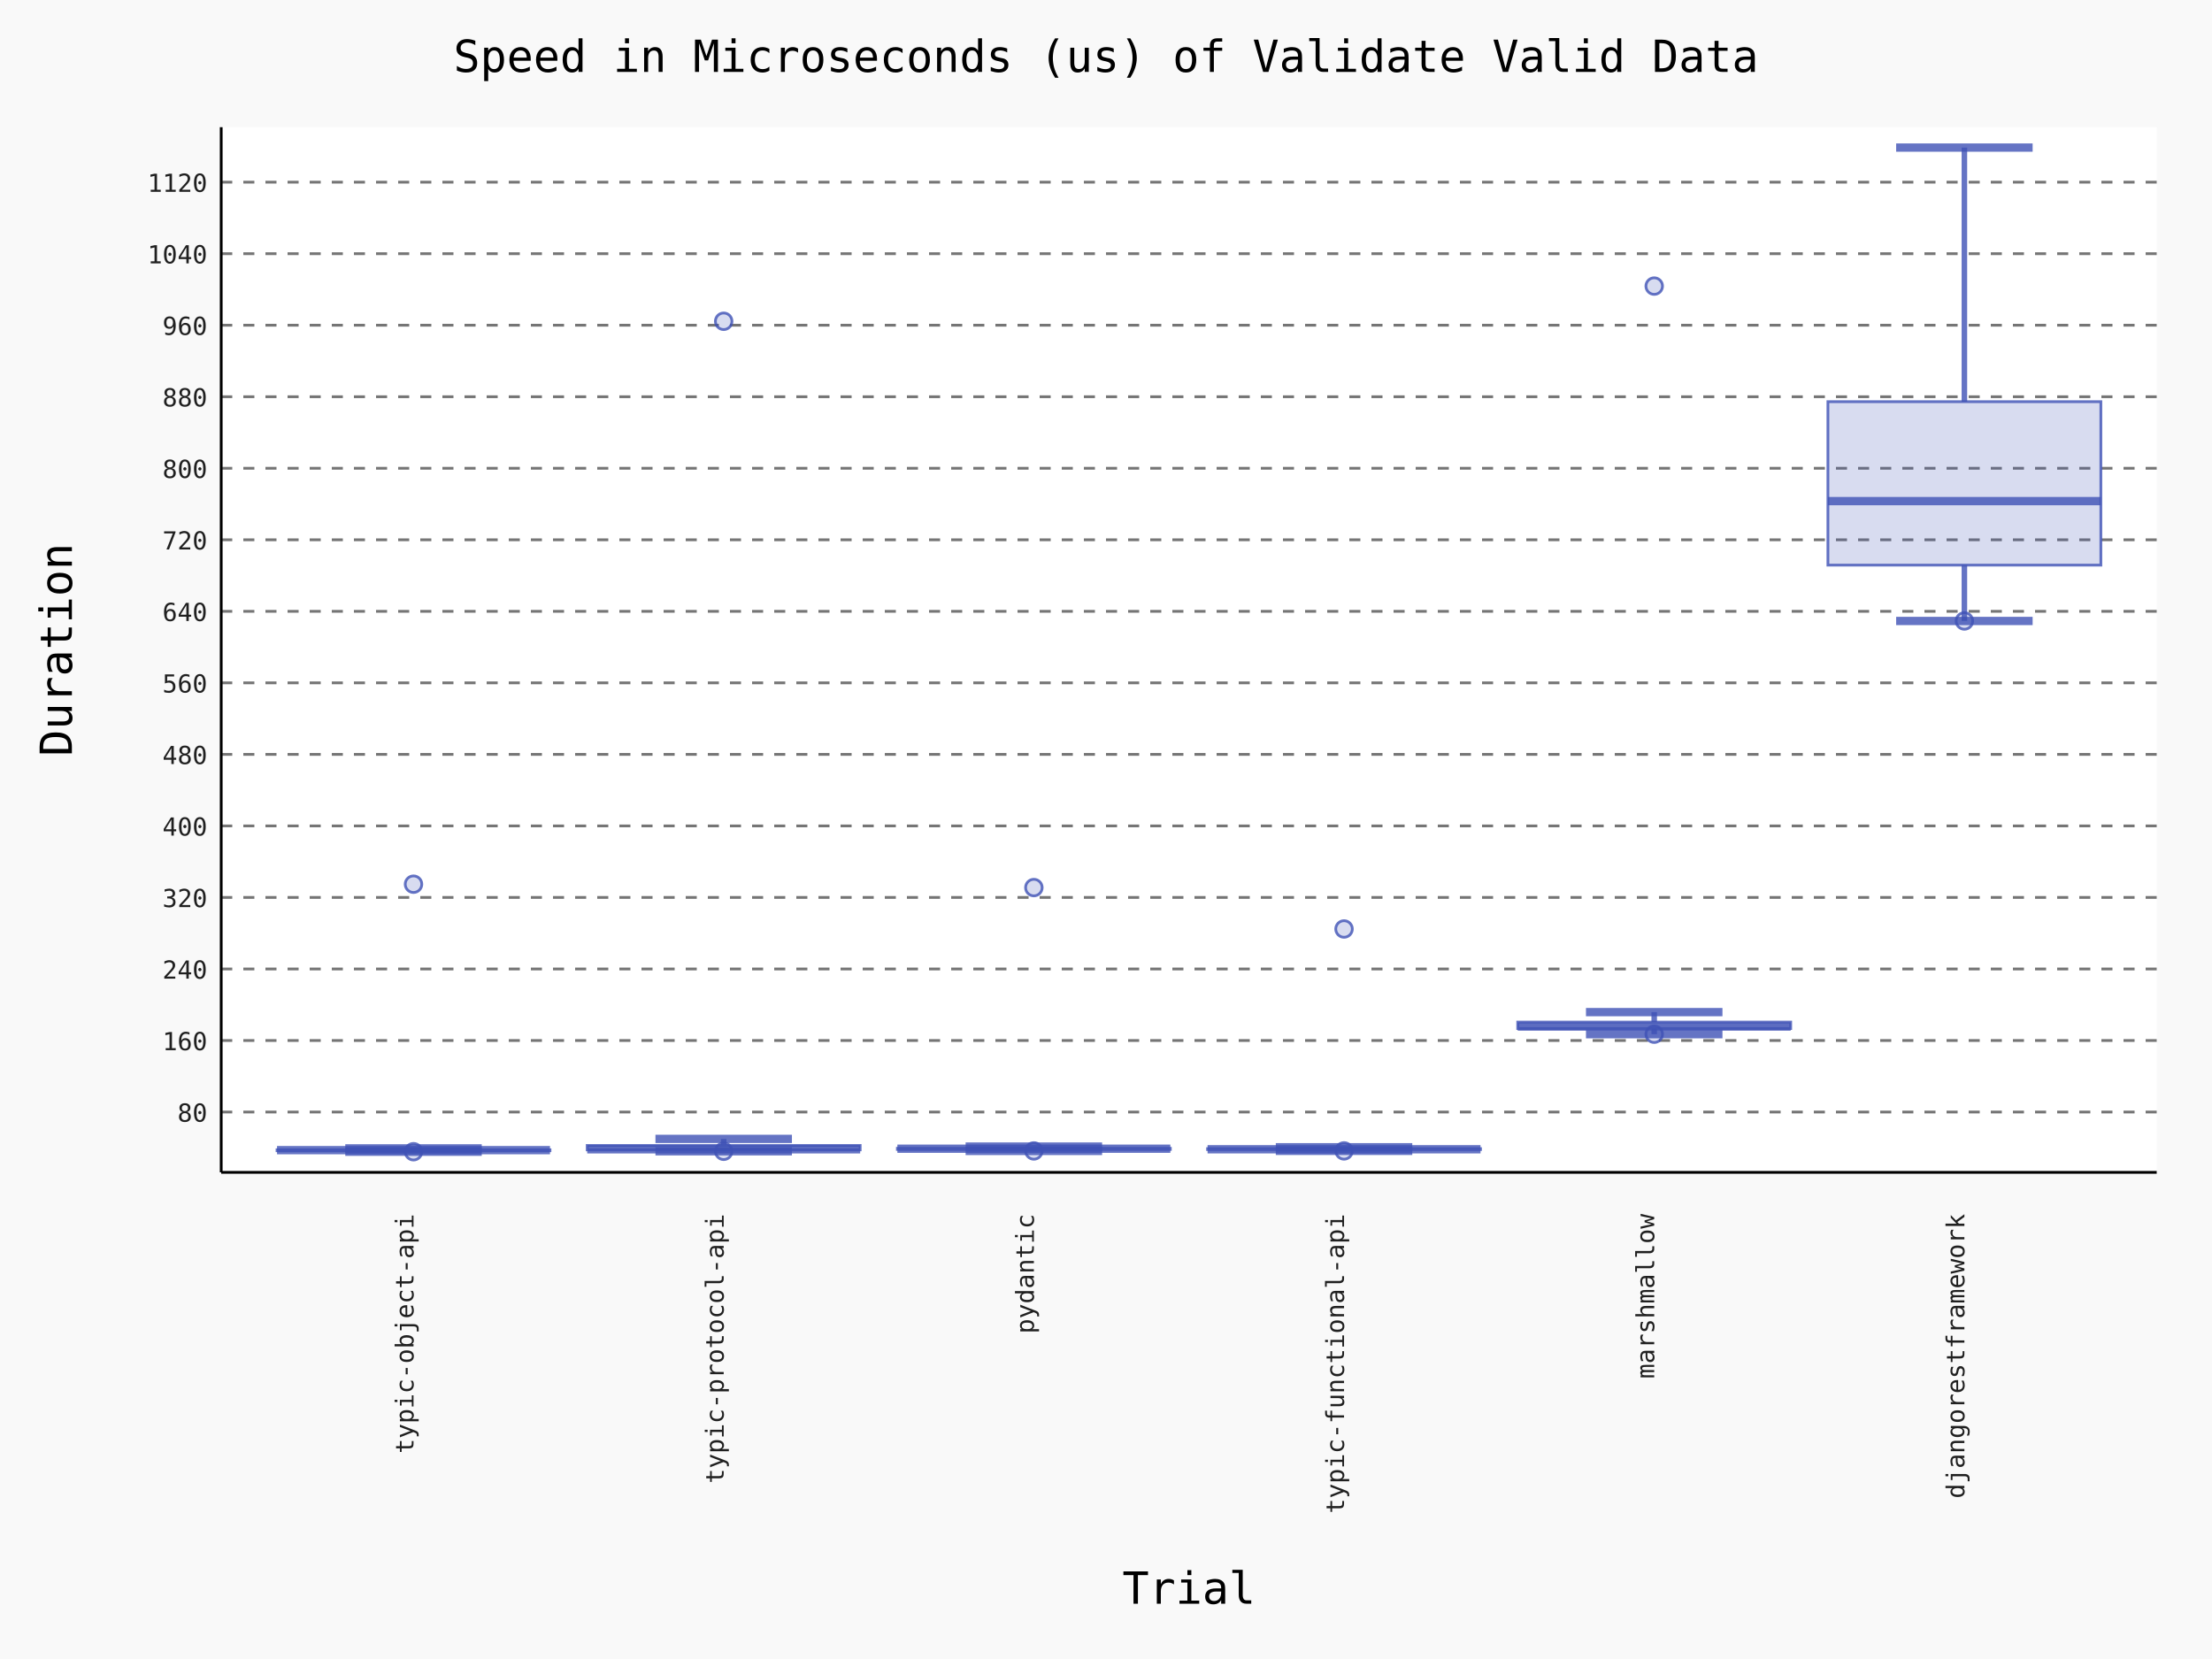
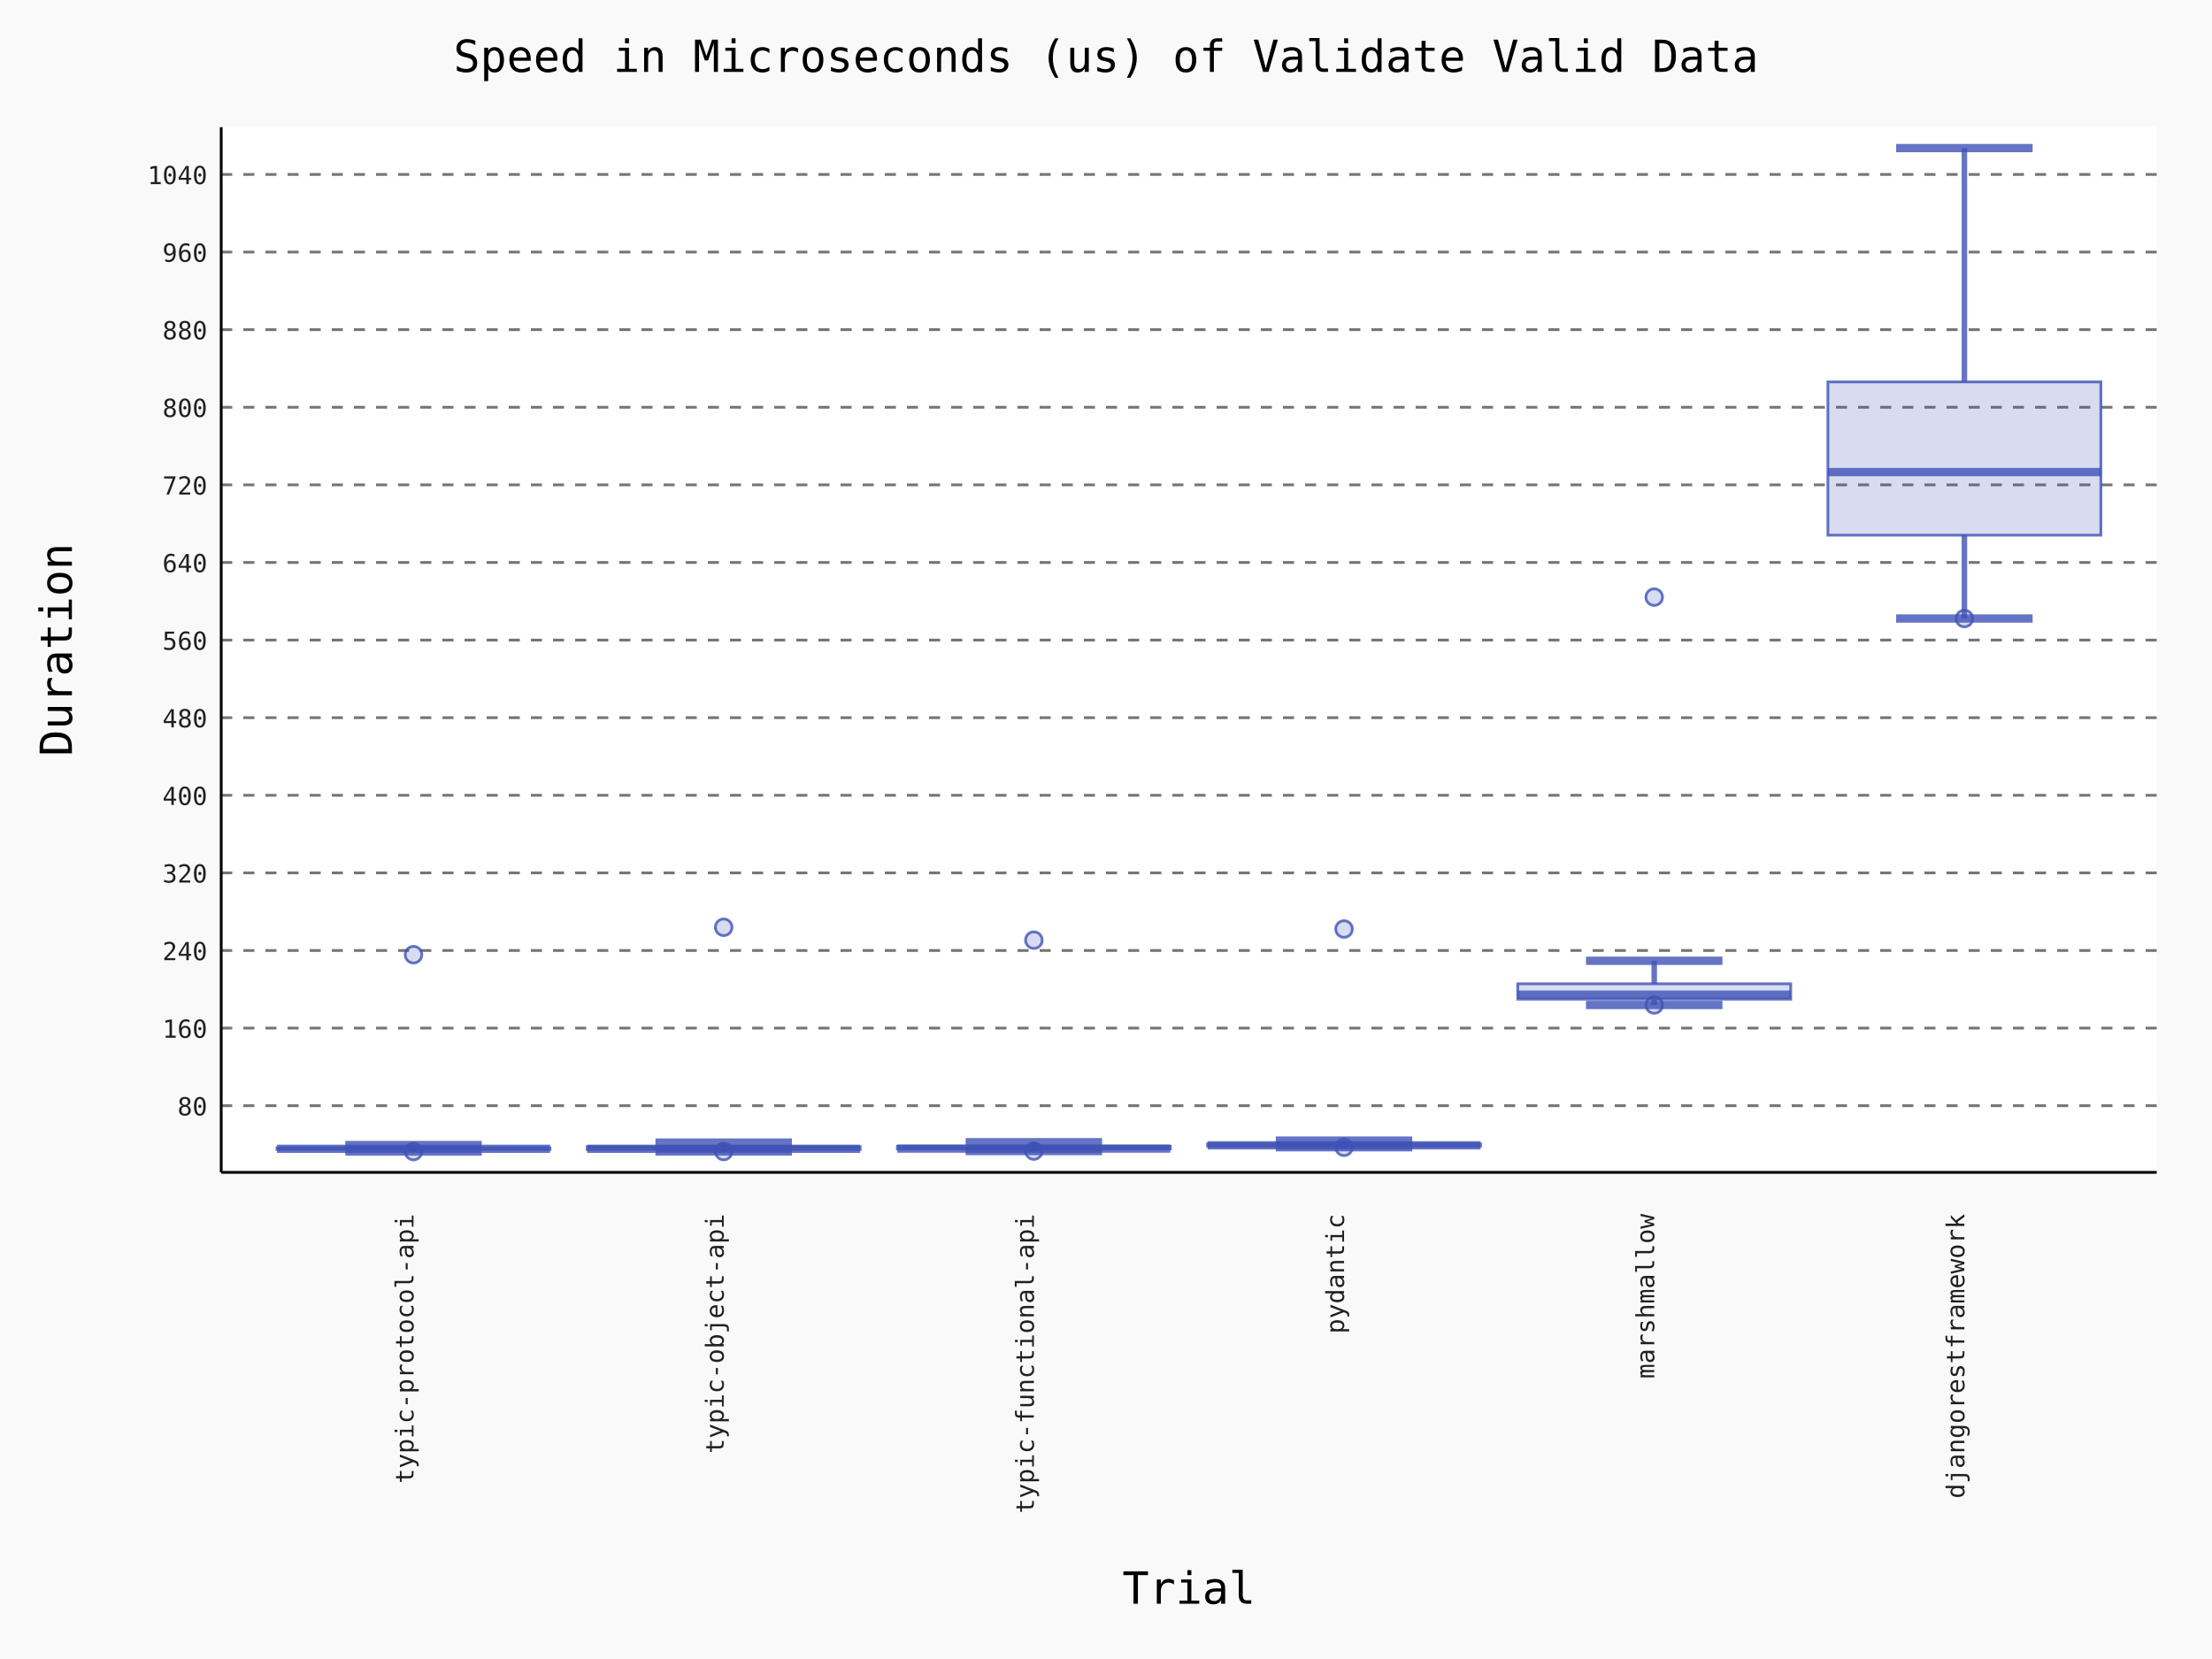
- <svg xmlns="http://www.w3.org/2000/svg" class="pygal-chart" id="chart-32c0491e-1697-4610-967c-33a0b91e937e" viewBox="0 0 800 600">
+ <svg xmlns="http://www.w3.org/2000/svg" id="chart-75d82ee1-298e-461a-801c-58c17f6f53a7" class="pygal-chart" viewBox="0 0 800 600">
  <defs>
-     <style type="text/css">#chart-32c0491e-1697-4610-967c-33a0b91e937e{-webkit-user-select:none;-webkit-font-smoothing:antialiased;font-family:Consolas,"Deja Vu Sans Mono","Bitstream Vera Sans Mono","Courier New",monospace}#chart-32c0491e-1697-4610-967c-33a0b91e937e .title{font-family:Consolas,"Deja Vu Sans Mono","Bitstream Vera Sans Mono","Courier New",monospace;font-size:16px}#chart-32c0491e-1697-4610-967c-33a0b91e937e .legends .legend text{font-family:Consolas,"Deja Vu Sans Mono","Bitstream Vera Sans Mono","Courier New",monospace;font-size:14px}#chart-32c0491e-1697-4610-967c-33a0b91e937e .axis text{font-family:Consolas,"Deja Vu Sans Mono","Bitstream Vera Sans Mono","Courier New",monospace;font-size:10px}#chart-32c0491e-1697-4610-967c-33a0b91e937e .axis text.major{font-family:Consolas,"Deja Vu Sans Mono","Bitstream Vera Sans Mono","Courier New",monospace;font-size:10px}#chart-32c0491e-1697-4610-967c-33a0b91e937e .text-overlay text.value{font-family:Consolas,"Deja Vu Sans Mono","Bitstream Vera Sans Mono","Courier New",monospace;font-size:16px}#chart-32c0491e-1697-4610-967c-33a0b91e937e .text-overlay text.label{font-family:Consolas,"Deja Vu Sans Mono","Bitstream Vera Sans Mono","Courier New",monospace;font-size:10px}#chart-32c0491e-1697-4610-967c-33a0b91e937e .tooltip{font-family:Consolas,"Deja Vu Sans Mono","Bitstream Vera Sans Mono","Courier New",monospace;font-size:14px}#chart-32c0491e-1697-4610-967c-33a0b91e937e text.no_data{font-family:Consolas,"Deja Vu Sans Mono","Bitstream Vera Sans Mono","Courier New",monospace;font-size:64px}
- #chart-32c0491e-1697-4610-967c-33a0b91e937e{background-color:rgba(249,249,249,1)}#chart-32c0491e-1697-4610-967c-33a0b91e937e path,#chart-32c0491e-1697-4610-967c-33a0b91e937e line,#chart-32c0491e-1697-4610-967c-33a0b91e937e rect,#chart-32c0491e-1697-4610-967c-33a0b91e937e circle{-webkit-transition:150ms;-moz-transition:150ms;transition:150ms}#chart-32c0491e-1697-4610-967c-33a0b91e937e .graph &gt; .background{fill:rgba(249,249,249,1)}#chart-32c0491e-1697-4610-967c-33a0b91e937e .plot &gt; .background{fill:rgba(255,255,255,1)}#chart-32c0491e-1697-4610-967c-33a0b91e937e .graph{fill:rgba(0,0,0,.87)}#chart-32c0491e-1697-4610-967c-33a0b91e937e text.no_data{fill:rgba(0,0,0,1)}#chart-32c0491e-1697-4610-967c-33a0b91e937e .title{fill:rgba(0,0,0,1)}#chart-32c0491e-1697-4610-967c-33a0b91e937e .legends .legend text{fill:rgba(0,0,0,.87)}#chart-32c0491e-1697-4610-967c-33a0b91e937e .legends .legend:hover text{fill:rgba(0,0,0,1)}#chart-32c0491e-1697-4610-967c-33a0b91e937e .axis .line{stroke:rgba(0,0,0,1)}#chart-32c0491e-1697-4610-967c-33a0b91e937e .axis .guide.line{stroke:rgba(0,0,0,.54)}#chart-32c0491e-1697-4610-967c-33a0b91e937e .axis .major.line{stroke:rgba(0,0,0,.87)}#chart-32c0491e-1697-4610-967c-33a0b91e937e .axis text.major{fill:rgba(0,0,0,1)}#chart-32c0491e-1697-4610-967c-33a0b91e937e .axis.y .guides:hover .guide.line,#chart-32c0491e-1697-4610-967c-33a0b91e937e .line-graph .axis.x .guides:hover .guide.line,#chart-32c0491e-1697-4610-967c-33a0b91e937e .stackedline-graph .axis.x .guides:hover .guide.line,#chart-32c0491e-1697-4610-967c-33a0b91e937e .xy-graph .axis.x .guides:hover .guide.line{stroke:rgba(0,0,0,1)}#chart-32c0491e-1697-4610-967c-33a0b91e937e .axis .guides:hover text{fill:rgba(0,0,0,1)}#chart-32c0491e-1697-4610-967c-33a0b91e937e .reactive{fill-opacity:.7;stroke-opacity:.8}#chart-32c0491e-1697-4610-967c-33a0b91e937e .ci{stroke:rgba(0,0,0,.87)}#chart-32c0491e-1697-4610-967c-33a0b91e937e .reactive.active,#chart-32c0491e-1697-4610-967c-33a0b91e937e .active .reactive{fill-opacity:.8;stroke-opacity:.9;stroke-width:4}#chart-32c0491e-1697-4610-967c-33a0b91e937e .ci .reactive.active{stroke-width:1.5}#chart-32c0491e-1697-4610-967c-33a0b91e937e .series text{fill:rgba(0,0,0,1)}#chart-32c0491e-1697-4610-967c-33a0b91e937e .tooltip rect{fill:rgba(255,255,255,1);stroke:rgba(0,0,0,1);-webkit-transition:opacity 150ms;-moz-transition:opacity 150ms;transition:opacity 150ms}#chart-32c0491e-1697-4610-967c-33a0b91e937e .tooltip .label{fill:rgba(0,0,0,.87)}#chart-32c0491e-1697-4610-967c-33a0b91e937e .tooltip .label{fill:rgba(0,0,0,.87)}#chart-32c0491e-1697-4610-967c-33a0b91e937e .tooltip .legend{font-size:.8em;fill:rgba(0,0,0,.54)}#chart-32c0491e-1697-4610-967c-33a0b91e937e .tooltip .x_label{font-size:.6em;fill:rgba(0,0,0,1)}#chart-32c0491e-1697-4610-967c-33a0b91e937e .tooltip .xlink{font-size:.5em;text-decoration:underline}#chart-32c0491e-1697-4610-967c-33a0b91e937e .tooltip .value{font-size:1.5em}#chart-32c0491e-1697-4610-967c-33a0b91e937e .bound{font-size:.5em}#chart-32c0491e-1697-4610-967c-33a0b91e937e .max-value{font-size:.75em;fill:rgba(0,0,0,.54)}#chart-32c0491e-1697-4610-967c-33a0b91e937e .map-element{fill:rgba(255,255,255,1);stroke:rgba(0,0,0,.54) !important}#chart-32c0491e-1697-4610-967c-33a0b91e937e .map-element .reactive{fill-opacity:inherit;stroke-opacity:inherit}#chart-32c0491e-1697-4610-967c-33a0b91e937e .color-0,#chart-32c0491e-1697-4610-967c-33a0b91e937e .color-0 a:visited{stroke:#3F51B5;fill:#3F51B5}#chart-32c0491e-1697-4610-967c-33a0b91e937e .color-1,#chart-32c0491e-1697-4610-967c-33a0b91e937e .color-1 a:visited{stroke:#3F51B5;fill:#3F51B5}#chart-32c0491e-1697-4610-967c-33a0b91e937e .color-2,#chart-32c0491e-1697-4610-967c-33a0b91e937e .color-2 a:visited{stroke:#3F51B5;fill:#3F51B5}#chart-32c0491e-1697-4610-967c-33a0b91e937e .color-3,#chart-32c0491e-1697-4610-967c-33a0b91e937e .color-3 a:visited{stroke:#3F51B5;fill:#3F51B5}#chart-32c0491e-1697-4610-967c-33a0b91e937e .color-4,#chart-32c0491e-1697-4610-967c-33a0b91e937e .color-4 a:visited{stroke:#3F51B5;fill:#3F51B5}#chart-32c0491e-1697-4610-967c-33a0b91e937e .color-5,#chart-32c0491e-1697-4610-967c-33a0b91e937e .color-5 a:visited{stroke:#3F51B5;fill:#3F51B5}#chart-32c0491e-1697-4610-967c-33a0b91e937e .text-overlay .color-0 text{fill:black}#chart-32c0491e-1697-4610-967c-33a0b91e937e .text-overlay .color-1 text{fill:black}#chart-32c0491e-1697-4610-967c-33a0b91e937e .text-overlay .color-2 text{fill:black}#chart-32c0491e-1697-4610-967c-33a0b91e937e .text-overlay .color-3 text{fill:black}#chart-32c0491e-1697-4610-967c-33a0b91e937e .text-overlay .color-4 text{fill:black}#chart-32c0491e-1697-4610-967c-33a0b91e937e .text-overlay .color-5 text{fill:black}
- #chart-32c0491e-1697-4610-967c-33a0b91e937e text.no_data{text-anchor:middle}#chart-32c0491e-1697-4610-967c-33a0b91e937e .guide.line{fill:none}#chart-32c0491e-1697-4610-967c-33a0b91e937e .centered{text-anchor:middle}#chart-32c0491e-1697-4610-967c-33a0b91e937e .title{text-anchor:middle}#chart-32c0491e-1697-4610-967c-33a0b91e937e .legends .legend text{fill-opacity:1}#chart-32c0491e-1697-4610-967c-33a0b91e937e .axis.x text{text-anchor:middle}#chart-32c0491e-1697-4610-967c-33a0b91e937e .axis.x:not(.web) text[transform]{text-anchor:start}#chart-32c0491e-1697-4610-967c-33a0b91e937e .axis.x:not(.web) text[transform].backwards{text-anchor:end}#chart-32c0491e-1697-4610-967c-33a0b91e937e .axis.y text{text-anchor:end}#chart-32c0491e-1697-4610-967c-33a0b91e937e .axis.y text[transform].backwards{text-anchor:start}#chart-32c0491e-1697-4610-967c-33a0b91e937e .axis.y2 text{text-anchor:start}#chart-32c0491e-1697-4610-967c-33a0b91e937e .axis.y2 text[transform].backwards{text-anchor:end}#chart-32c0491e-1697-4610-967c-33a0b91e937e .axis .guide.line{stroke-dasharray:4,4}#chart-32c0491e-1697-4610-967c-33a0b91e937e .axis .major.guide.line{stroke-dasharray:6,6}#chart-32c0491e-1697-4610-967c-33a0b91e937e .horizontal .axis.y .guide.line,#chart-32c0491e-1697-4610-967c-33a0b91e937e .horizontal .axis.y2 .guide.line,#chart-32c0491e-1697-4610-967c-33a0b91e937e .vertical .axis.x .guide.line{opacity:0}#chart-32c0491e-1697-4610-967c-33a0b91e937e .horizontal .axis.always_show .guide.line,#chart-32c0491e-1697-4610-967c-33a0b91e937e .vertical .axis.always_show .guide.line{opacity:1 !important}#chart-32c0491e-1697-4610-967c-33a0b91e937e .axis.y .guides:hover .guide.line,#chart-32c0491e-1697-4610-967c-33a0b91e937e .axis.y2 .guides:hover .guide.line,#chart-32c0491e-1697-4610-967c-33a0b91e937e .axis.x .guides:hover .guide.line{opacity:1}#chart-32c0491e-1697-4610-967c-33a0b91e937e .axis .guides:hover text{opacity:1}#chart-32c0491e-1697-4610-967c-33a0b91e937e .nofill{fill:none}#chart-32c0491e-1697-4610-967c-33a0b91e937e .subtle-fill{fill-opacity:.2}#chart-32c0491e-1697-4610-967c-33a0b91e937e .dot{stroke-width:1px;fill-opacity:1}#chart-32c0491e-1697-4610-967c-33a0b91e937e .dot.active{stroke-width:5px}#chart-32c0491e-1697-4610-967c-33a0b91e937e .dot.negative{fill:transparent}#chart-32c0491e-1697-4610-967c-33a0b91e937e text,#chart-32c0491e-1697-4610-967c-33a0b91e937e tspan{stroke:none !important}#chart-32c0491e-1697-4610-967c-33a0b91e937e .series text.active{opacity:1}#chart-32c0491e-1697-4610-967c-33a0b91e937e .tooltip rect{fill-opacity:.95;stroke-width:.5}#chart-32c0491e-1697-4610-967c-33a0b91e937e .tooltip text{fill-opacity:1}#chart-32c0491e-1697-4610-967c-33a0b91e937e .showable{visibility:hidden}#chart-32c0491e-1697-4610-967c-33a0b91e937e .showable.shown{visibility:visible}#chart-32c0491e-1697-4610-967c-33a0b91e937e .gauge-background{fill:rgba(229,229,229,1);stroke:none}#chart-32c0491e-1697-4610-967c-33a0b91e937e .bg-lines{stroke:rgba(249,249,249,1);stroke-width:2px}
+     <style type="text/css">#chart-75d82ee1-298e-461a-801c-58c17f6f53a7{-webkit-user-select:none;-webkit-font-smoothing:antialiased;font-family:Consolas,"Deja Vu Sans Mono","Bitstream Vera Sans Mono","Courier New",monospace}#chart-75d82ee1-298e-461a-801c-58c17f6f53a7 .title{font-family:Consolas,"Deja Vu Sans Mono","Bitstream Vera Sans Mono","Courier New",monospace;font-size:16px}#chart-75d82ee1-298e-461a-801c-58c17f6f53a7 .legends .legend text{font-family:Consolas,"Deja Vu Sans Mono","Bitstream Vera Sans Mono","Courier New",monospace;font-size:14px}#chart-75d82ee1-298e-461a-801c-58c17f6f53a7 .axis text{font-family:Consolas,"Deja Vu Sans Mono","Bitstream Vera Sans Mono","Courier New",monospace;font-size:10px}#chart-75d82ee1-298e-461a-801c-58c17f6f53a7 .axis text.major{font-family:Consolas,"Deja Vu Sans Mono","Bitstream Vera Sans Mono","Courier New",monospace;font-size:10px}#chart-75d82ee1-298e-461a-801c-58c17f6f53a7 .text-overlay text.value{font-family:Consolas,"Deja Vu Sans Mono","Bitstream Vera Sans Mono","Courier New",monospace;font-size:16px}#chart-75d82ee1-298e-461a-801c-58c17f6f53a7 .text-overlay text.label{font-family:Consolas,"Deja Vu Sans Mono","Bitstream Vera Sans Mono","Courier New",monospace;font-size:10px}#chart-75d82ee1-298e-461a-801c-58c17f6f53a7 .tooltip{font-family:Consolas,"Deja Vu Sans Mono","Bitstream Vera Sans Mono","Courier New",monospace;font-size:14px}#chart-75d82ee1-298e-461a-801c-58c17f6f53a7 text.no_data{font-family:Consolas,"Deja Vu Sans Mono","Bitstream Vera Sans Mono","Courier New",monospace;font-size:64px}
+ #chart-75d82ee1-298e-461a-801c-58c17f6f53a7{background-color:rgba(249,249,249,1)}#chart-75d82ee1-298e-461a-801c-58c17f6f53a7 path,#chart-75d82ee1-298e-461a-801c-58c17f6f53a7 line,#chart-75d82ee1-298e-461a-801c-58c17f6f53a7 rect,#chart-75d82ee1-298e-461a-801c-58c17f6f53a7 circle{-webkit-transition:150ms;-moz-transition:150ms;transition:150ms}#chart-75d82ee1-298e-461a-801c-58c17f6f53a7 .graph &gt; .background{fill:rgba(249,249,249,1)}#chart-75d82ee1-298e-461a-801c-58c17f6f53a7 .plot &gt; .background{fill:rgba(255,255,255,1)}#chart-75d82ee1-298e-461a-801c-58c17f6f53a7 .graph{fill:rgba(0,0,0,.87)}#chart-75d82ee1-298e-461a-801c-58c17f6f53a7 text.no_data{fill:rgba(0,0,0,1)}#chart-75d82ee1-298e-461a-801c-58c17f6f53a7 .title{fill:rgba(0,0,0,1)}#chart-75d82ee1-298e-461a-801c-58c17f6f53a7 .legends .legend text{fill:rgba(0,0,0,.87)}#chart-75d82ee1-298e-461a-801c-58c17f6f53a7 .legends .legend:hover text{fill:rgba(0,0,0,1)}#chart-75d82ee1-298e-461a-801c-58c17f6f53a7 .axis .line{stroke:rgba(0,0,0,1)}#chart-75d82ee1-298e-461a-801c-58c17f6f53a7 .axis .guide.line{stroke:rgba(0,0,0,.54)}#chart-75d82ee1-298e-461a-801c-58c17f6f53a7 .axis .major.line{stroke:rgba(0,0,0,.87)}#chart-75d82ee1-298e-461a-801c-58c17f6f53a7 .axis text.major{fill:rgba(0,0,0,1)}#chart-75d82ee1-298e-461a-801c-58c17f6f53a7 .axis.y .guides:hover .guide.line,#chart-75d82ee1-298e-461a-801c-58c17f6f53a7 .line-graph .axis.x .guides:hover .guide.line,#chart-75d82ee1-298e-461a-801c-58c17f6f53a7 .stackedline-graph .axis.x .guides:hover .guide.line,#chart-75d82ee1-298e-461a-801c-58c17f6f53a7 .xy-graph .axis.x .guides:hover .guide.line{stroke:rgba(0,0,0,1)}#chart-75d82ee1-298e-461a-801c-58c17f6f53a7 .axis .guides:hover text{fill:rgba(0,0,0,1)}#chart-75d82ee1-298e-461a-801c-58c17f6f53a7 .reactive{fill-opacity:.7;stroke-opacity:.8}#chart-75d82ee1-298e-461a-801c-58c17f6f53a7 .ci{stroke:rgba(0,0,0,.87)}#chart-75d82ee1-298e-461a-801c-58c17f6f53a7 .reactive.active,#chart-75d82ee1-298e-461a-801c-58c17f6f53a7 .active .reactive{fill-opacity:.8;stroke-opacity:.9;stroke-width:4}#chart-75d82ee1-298e-461a-801c-58c17f6f53a7 .ci .reactive.active{stroke-width:1.5}#chart-75d82ee1-298e-461a-801c-58c17f6f53a7 .series text{fill:rgba(0,0,0,1)}#chart-75d82ee1-298e-461a-801c-58c17f6f53a7 .tooltip rect{fill:rgba(255,255,255,1);stroke:rgba(0,0,0,1);-webkit-transition:opacity 150ms;-moz-transition:opacity 150ms;transition:opacity 150ms}#chart-75d82ee1-298e-461a-801c-58c17f6f53a7 .tooltip .label{fill:rgba(0,0,0,.87)}#chart-75d82ee1-298e-461a-801c-58c17f6f53a7 .tooltip .label{fill:rgba(0,0,0,.87)}#chart-75d82ee1-298e-461a-801c-58c17f6f53a7 .tooltip .legend{font-size:.8em;fill:rgba(0,0,0,.54)}#chart-75d82ee1-298e-461a-801c-58c17f6f53a7 .tooltip .x_label{font-size:.6em;fill:rgba(0,0,0,1)}#chart-75d82ee1-298e-461a-801c-58c17f6f53a7 .tooltip .xlink{font-size:.5em;text-decoration:underline}#chart-75d82ee1-298e-461a-801c-58c17f6f53a7 .tooltip .value{font-size:1.5em}#chart-75d82ee1-298e-461a-801c-58c17f6f53a7 .bound{font-size:.5em}#chart-75d82ee1-298e-461a-801c-58c17f6f53a7 .max-value{font-size:.75em;fill:rgba(0,0,0,.54)}#chart-75d82ee1-298e-461a-801c-58c17f6f53a7 .map-element{fill:rgba(255,255,255,1);stroke:rgba(0,0,0,.54) !important}#chart-75d82ee1-298e-461a-801c-58c17f6f53a7 .map-element .reactive{fill-opacity:inherit;stroke-opacity:inherit}#chart-75d82ee1-298e-461a-801c-58c17f6f53a7 .color-0,#chart-75d82ee1-298e-461a-801c-58c17f6f53a7 .color-0 a:visited{stroke:#3F51B5;fill:#3F51B5}#chart-75d82ee1-298e-461a-801c-58c17f6f53a7 .color-1,#chart-75d82ee1-298e-461a-801c-58c17f6f53a7 .color-1 a:visited{stroke:#3F51B5;fill:#3F51B5}#chart-75d82ee1-298e-461a-801c-58c17f6f53a7 .color-2,#chart-75d82ee1-298e-461a-801c-58c17f6f53a7 .color-2 a:visited{stroke:#3F51B5;fill:#3F51B5}#chart-75d82ee1-298e-461a-801c-58c17f6f53a7 .color-3,#chart-75d82ee1-298e-461a-801c-58c17f6f53a7 .color-3 a:visited{stroke:#3F51B5;fill:#3F51B5}#chart-75d82ee1-298e-461a-801c-58c17f6f53a7 .color-4,#chart-75d82ee1-298e-461a-801c-58c17f6f53a7 .color-4 a:visited{stroke:#3F51B5;fill:#3F51B5}#chart-75d82ee1-298e-461a-801c-58c17f6f53a7 .color-5,#chart-75d82ee1-298e-461a-801c-58c17f6f53a7 .color-5 a:visited{stroke:#3F51B5;fill:#3F51B5}#chart-75d82ee1-298e-461a-801c-58c17f6f53a7 .text-overlay .color-0 text{fill:black}#chart-75d82ee1-298e-461a-801c-58c17f6f53a7 .text-overlay .color-1 text{fill:black}#chart-75d82ee1-298e-461a-801c-58c17f6f53a7 .text-overlay .color-2 text{fill:black}#chart-75d82ee1-298e-461a-801c-58c17f6f53a7 .text-overlay .color-3 text{fill:black}#chart-75d82ee1-298e-461a-801c-58c17f6f53a7 .text-overlay .color-4 text{fill:black}#chart-75d82ee1-298e-461a-801c-58c17f6f53a7 .text-overlay .color-5 text{fill:black}
+ #chart-75d82ee1-298e-461a-801c-58c17f6f53a7 text.no_data{text-anchor:middle}#chart-75d82ee1-298e-461a-801c-58c17f6f53a7 .guide.line{fill:none}#chart-75d82ee1-298e-461a-801c-58c17f6f53a7 .centered{text-anchor:middle}#chart-75d82ee1-298e-461a-801c-58c17f6f53a7 .title{text-anchor:middle}#chart-75d82ee1-298e-461a-801c-58c17f6f53a7 .legends .legend text{fill-opacity:1}#chart-75d82ee1-298e-461a-801c-58c17f6f53a7 .axis.x text{text-anchor:middle}#chart-75d82ee1-298e-461a-801c-58c17f6f53a7 .axis.x:not(.web) text[transform]{text-anchor:start}#chart-75d82ee1-298e-461a-801c-58c17f6f53a7 .axis.x:not(.web) text[transform].backwards{text-anchor:end}#chart-75d82ee1-298e-461a-801c-58c17f6f53a7 .axis.y text{text-anchor:end}#chart-75d82ee1-298e-461a-801c-58c17f6f53a7 .axis.y text[transform].backwards{text-anchor:start}#chart-75d82ee1-298e-461a-801c-58c17f6f53a7 .axis.y2 text{text-anchor:start}#chart-75d82ee1-298e-461a-801c-58c17f6f53a7 .axis.y2 text[transform].backwards{text-anchor:end}#chart-75d82ee1-298e-461a-801c-58c17f6f53a7 .axis .guide.line{stroke-dasharray:4,4}#chart-75d82ee1-298e-461a-801c-58c17f6f53a7 .axis .major.guide.line{stroke-dasharray:6,6}#chart-75d82ee1-298e-461a-801c-58c17f6f53a7 .horizontal .axis.y .guide.line,#chart-75d82ee1-298e-461a-801c-58c17f6f53a7 .horizontal .axis.y2 .guide.line,#chart-75d82ee1-298e-461a-801c-58c17f6f53a7 .vertical .axis.x .guide.line{opacity:0}#chart-75d82ee1-298e-461a-801c-58c17f6f53a7 .horizontal .axis.always_show .guide.line,#chart-75d82ee1-298e-461a-801c-58c17f6f53a7 .vertical .axis.always_show .guide.line{opacity:1 !important}#chart-75d82ee1-298e-461a-801c-58c17f6f53a7 .axis.y .guides:hover .guide.line,#chart-75d82ee1-298e-461a-801c-58c17f6f53a7 .axis.y2 .guides:hover .guide.line,#chart-75d82ee1-298e-461a-801c-58c17f6f53a7 .axis.x .guides:hover .guide.line{opacity:1}#chart-75d82ee1-298e-461a-801c-58c17f6f53a7 .axis .guides:hover text{opacity:1}#chart-75d82ee1-298e-461a-801c-58c17f6f53a7 .nofill{fill:none}#chart-75d82ee1-298e-461a-801c-58c17f6f53a7 .subtle-fill{fill-opacity:.2}#chart-75d82ee1-298e-461a-801c-58c17f6f53a7 .dot{stroke-width:1px;fill-opacity:1}#chart-75d82ee1-298e-461a-801c-58c17f6f53a7 .dot.active{stroke-width:5px}#chart-75d82ee1-298e-461a-801c-58c17f6f53a7 .dot.negative{fill:transparent}#chart-75d82ee1-298e-461a-801c-58c17f6f53a7 text,#chart-75d82ee1-298e-461a-801c-58c17f6f53a7 tspan{stroke:none !important}#chart-75d82ee1-298e-461a-801c-58c17f6f53a7 .series text.active{opacity:1}#chart-75d82ee1-298e-461a-801c-58c17f6f53a7 .tooltip rect{fill-opacity:.95;stroke-width:.5}#chart-75d82ee1-298e-461a-801c-58c17f6f53a7 .tooltip text{fill-opacity:1}#chart-75d82ee1-298e-461a-801c-58c17f6f53a7 .showable{visibility:hidden}#chart-75d82ee1-298e-461a-801c-58c17f6f53a7 .showable.shown{visibility:visible}#chart-75d82ee1-298e-461a-801c-58c17f6f53a7 .gauge-background{fill:rgba(229,229,229,1);stroke:none}#chart-75d82ee1-298e-461a-801c-58c17f6f53a7 .bg-lines{stroke:rgba(249,249,249,1);stroke-width:2px}
.tooltip .value{font-size:1em !important}.axis text{font-size:9px !important}</style>
  </defs>
  <g class="graph custombox-graph vertical">
-     <rect class="background" height="600" width="800" x="0" y="0" />
-     <g class="plot" transform="translate(80, 46)">
-       <rect class="background" height="378.0" width="700.0" x="0" y="0" />
+     <rect x="0" y="0" width="800" height="600" class="background" />
+     <g transform="translate(80, 46)" class="plot">
+       <rect x="0" y="0" width="700.0" height="378.0" class="background" />
      <g class="axis y always_show">
-         <path class="line" d="M0 378 h700" />
-         <g class="guides">
-           <path class="guide line" d="M0 356.179 h700" />
-           <text class="" x="-5" y="359.679">80</text>
-         </g>
-         <g class="guides">
-           <path class="guide line" d="M0 330.31 h700" />
-           <text class="" x="-5" y="333.81">160</text>
-         </g>
-         <g class="guides">
-           <path class="guide line" d="M0 304.441 h700" />
-           <text class="" x="-5" y="307.941">240</text>
-         </g>
-         <g class="guides">
-           <path class="guide line" d="M0 278.572 h700" />
-           <text class="" x="-5" y="282.072">320</text>
-         </g>
-         <g class="guides">
-           <path class="guide line" d="M0 252.703 h700" />
-           <text class="" x="-5" y="256.203">400</text>
-         </g>
-         <g class="guides">
-           <path class="guide line" d="M0 226.834 h700" />
-           <text class="" x="-5" y="230.334">480</text>
-         </g>
-         <g class="guides">
-           <path class="guide line" d="M0 200.964 h700" />
-           <text class="" x="-5" y="204.464">560</text>
-         </g>
-         <g class="guides">
-           <path class="guide line" d="M0 175.095 h700" />
-           <text class="" x="-5" y="178.595">640</text>
-         </g>
-         <g class="guides">
-           <path class="guide line" d="M0 149.226 h700" />
-           <text class="" x="-5" y="152.726">720</text>
-         </g>
-         <g class="guides">
-           <path class="guide line" d="M0 123.357 h700" />
-           <text class="" x="-5" y="126.857">800</text>
-         </g>
-         <g class="guides">
-           <path class="guide line" d="M0 97.488 h700" />
-           <text class="" x="-5" y="100.988">880</text>
-         </g>
-         <g class="guides">
-           <path class="guide line" d="M0 71.619 h700" />
-           <text class="" x="-5" y="75.119">960</text>
-         </g>
-         <g class="guides">
-           <path class="guide line" d="M0 45.75 h700" />
-           <text class="" x="-5" y="49.25">1040</text>
-         </g>
-         <g class="guides">
-           <path class="guide line" d="M0 19.88 h700" />
-           <text class="" x="-5" y="23.38">1120</text>
+         <path d="M0 378 h700" class="line" />
+         <g class="guides">
+           <path d="M0 353.891 h700" class="guide line" />
+           <text x="-5" y="357.391" class="">80</text>
+         </g>
+         <g class="guides">
+           <path d="M0 325.824 h700" class="guide line" />
+           <text x="-5" y="329.324" class="">160</text>
+         </g>
+         <g class="guides">
+           <path d="M0 297.758 h700" class="guide line" />
+           <text x="-5" y="301.258" class="">240</text>
+         </g>
+         <g class="guides">
+           <path d="M0 269.691 h700" class="guide line" />
+           <text x="-5" y="273.191" class="">320</text>
+         </g>
+         <g class="guides">
+           <path d="M0 241.625 h700" class="guide line" />
+           <text x="-5" y="245.125" class="">400</text>
+         </g>
+         <g class="guides">
+           <path d="M0 213.558 h700" class="guide line" />
+           <text x="-5" y="217.058" class="">480</text>
+         </g>
+         <g class="guides">
+           <path d="M0 185.492 h700" class="guide line" />
+           <text x="-5" y="188.992" class="">560</text>
+         </g>
+         <g class="guides">
+           <path d="M0 157.425 h700" class="guide line" />
+           <text x="-5" y="160.925" class="">640</text>
+         </g>
+         <g class="guides">
+           <path d="M0 129.359 h700" class="guide line" />
+           <text x="-5" y="132.859" class="">720</text>
+         </g>
+         <g class="guides">
+           <path d="M0 101.292 h700" class="guide line" />
+           <text x="-5" y="104.792" class="">800</text>
+         </g>
+         <g class="guides">
+           <path d="M0 73.226 h700" class="guide line" />
+           <text x="-5" y="76.726" class="">880</text>
+         </g>
+         <g class="guides">
+           <path d="M0 45.159 h700" class="guide line" />
+           <text x="-5" y="48.659" class="">960</text>
+         </g>
+         <g class="guides">
+           <path d="M0 17.093 h700" class="guide line" />
+           <text x="-5" y="20.593" class="">1040</text>
        </g>
      </g>
      <g class="axis x">
-         <path class="line" d="M0 0 v378" />
-         <g class="guides">
-           <path class="guide line" d="M69.551 0 v378" />
-           <text class="backwards" transform="rotate(270 69.55128 393)" x="69.551" y="393.0">typic-object-api</text>
-         </g>
-         <g class="guides">
-           <path class="guide line" d="M181.731 0 v378" />
-           <text class="backwards" transform="rotate(270 181.7308 393)" x="181.731" y="393.0">typic-protocol-api</text>
-         </g>
-         <g class="guides">
-           <path class="guide line" d="M293.91 0 v378" />
-           <text class="backwards" transform="rotate(270 293.9103 393)" x="293.91" y="393.0">pydantic</text>
-         </g>
-         <g class="guides">
-           <path class="guide line" d="M406.09 0 v378" />
-           <text class="backwards" transform="rotate(270 406.0897 393)" x="406.09" y="393.0">typic-functional-api</text>
-         </g>
-         <g class="guides">
-           <path class="guide line" d="M518.269 0 v378" />
-           <text class="backwards" transform="rotate(270 518.2692 393)" x="518.269" y="393.0">marshmallow</text>
-         </g>
-         <g class="guides">
-           <path class="guide line" d="M630.449 0 v378" />
-           <text class="backwards" transform="rotate(270 630.4487 393)" x="630.449" y="393.0">djangorestframework</text>
+         <path d="M0 0 v378" class="line" />
+         <g class="guides">
+           <path d="M69.551 0 v378" class="guide line" />
+           <text x="69.551" y="393.0" class="backwards" transform="rotate(270 69.55128 393)">typic-protocol-api</text>
+         </g>
+         <g class="guides">
+           <path d="M181.731 0 v378" class="guide line" />
+           <text x="181.731" y="393.0" class="backwards" transform="rotate(270 181.7308 393)">typic-object-api</text>
+         </g>
+         <g class="guides">
+           <path d="M293.91 0 v378" class="guide line" />
+           <text x="293.91" y="393.0" class="backwards" transform="rotate(270 293.9103 393)">typic-functional-api</text>
+         </g>
+         <g class="guides">
+           <path d="M406.09 0 v378" class="guide line" />
+           <text x="406.09" y="393.0" class="backwards" transform="rotate(270 406.0897 393)">pydantic</text>
+         </g>
+         <g class="guides">
+           <path d="M518.269 0 v378" class="guide line" />
+           <text x="518.269" y="393.0" class="backwards" transform="rotate(270 518.2692 393)">marshmallow</text>
+         </g>
+         <g class="guides">
+           <path d="M630.449 0 v378" class="guide line" />
+           <text x="630.449" y="393.0" class="backwards" transform="rotate(270 630.4487 393)">djangorestframework</text>
        </g>
      </g>
      <g class="series serie-0 color-0">
        <g class="boxes">
          <g class="box">
-             <path class="reactive tooltip-trigger" d="M44.872 370.535 L94.231 370.535" stroke-width="3" />
-             <path class="reactive tooltip-trigger" d="M20.192 369.96 L118.91 369.96" stroke-width="3" />
-             <path class="reactive tooltip-trigger" d="M44.872 369.329 L94.231 369.329" stroke-width="3" />
-             <path class="reactive tooltip-trigger" d="M69.551 370.535 L69.551 370.174" stroke-width="2" />
-             <path class="reactive tooltip-trigger" d="M69.551 369.329 L69.551 369.837" stroke-width="2" />
-             <rect class="subtle-fill reactive tooltip-trigger" height="0.337" width="98.718" x="20.192" y="369.837" />
-             <circle class="subtle-fill reactive tooltip-trigger" cx="69.551" cy="370.535" r="3" />
-             <circle class="subtle-fill reactive tooltip-trigger" cx="69.551" cy="273.782" r="3" />
+             <path stroke-width="3" d="M44.872 370.47 L94.231 370.47" class="reactive tooltip-trigger" />
+             <path stroke-width="3" d="M20.192 369.477 L118.91 369.477" class="reactive tooltip-trigger" />
+             <path stroke-width="3" d="M44.872 368.114 L94.231 368.114" class="reactive tooltip-trigger" />
+             <path stroke-width="2" d="M69.551 370.47 L69.551 369.734" class="reactive tooltip-trigger" />
+             <path stroke-width="2" d="M69.551 368.114 L69.551 369.086" class="reactive tooltip-trigger" />
+             <rect x="20.192" y="369.086" height="0.648" width="98.718" class="subtle-fill reactive tooltip-trigger" />
+             <circle cx="69.551" cy="370.47" r="3" class="subtle-fill reactive tooltip-trigger" />
+             <circle cx="69.551" cy="299.278" r="3" class="subtle-fill reactive tooltip-trigger" />
          </g>
        </g>
      </g>
      <g class="series serie-1 color-1">
        <g class="boxes">
          <g class="box">
-             <path class="reactive tooltip-trigger" d="M157.051 370.38 L206.41 370.38" stroke-width="3" />
-             <path class="reactive tooltip-trigger" d="M132.372 369.656 L231.09 369.656" stroke-width="3" />
-             <path class="reactive tooltip-trigger" d="M157.051 365.897 L206.41 365.897" stroke-width="3" />
-             <path class="reactive tooltip-trigger" d="M181.731 370.38 L181.731 369.862" stroke-width="2" />
-             <path class="reactive tooltip-trigger" d="M181.731 365.897 L181.731 368.278" stroke-width="2" />
-             <rect class="subtle-fill reactive tooltip-trigger" height="1.584" width="98.718" x="132.372" y="368.278" />
-             <circle class="subtle-fill reactive tooltip-trigger" cx="181.731" cy="370.38" r="3" />
-             <circle class="subtle-fill reactive tooltip-trigger" cx="181.731" cy="70.195" r="3" />
+             <path stroke-width="3" d="M157.051 370.462 L206.41 370.462" class="reactive tooltip-trigger" />
+             <path stroke-width="3" d="M132.372 369.475 L231.09 369.475" class="reactive tooltip-trigger" />
+             <path stroke-width="3" d="M157.051 367.229 L206.41 367.229" class="reactive tooltip-trigger" />
+             <path stroke-width="2" d="M181.731 370.462 L181.731 369.74" class="reactive tooltip-trigger" />
+             <path stroke-width="2" d="M181.731 367.229 L181.731 368.736" class="reactive tooltip-trigger" />
+             <rect x="132.372" y="368.736" height="1.004" width="98.718" class="subtle-fill reactive tooltip-trigger" />
+             <circle cx="181.731" cy="370.462" r="3" class="subtle-fill reactive tooltip-trigger" />
+             <circle cx="181.731" cy="289.357" r="3" class="subtle-fill reactive tooltip-trigger" />
          </g>
        </g>
      </g>
      <g class="series serie-2 color-2">
        <g class="boxes">
          <g class="box">
-             <path class="reactive tooltip-trigger" d="M269.231 370.25 L318.59 370.25" stroke-width="3" />
-             <path class="reactive tooltip-trigger" d="M244.551 369.444 L343.269 369.444" stroke-width="3" />
-             <path class="reactive tooltip-trigger" d="M269.231 368.675 L318.59 368.675" stroke-width="3" />
-             <path class="reactive tooltip-trigger" d="M293.91 370.25 L293.91 369.703" stroke-width="2" />
-             <path class="reactive tooltip-trigger" d="M293.91 368.675 L293.91 369.295" stroke-width="2" />
-             <rect class="subtle-fill reactive tooltip-trigger" height="0.408" width="98.718" x="244.551" y="369.295" />
-             <circle class="subtle-fill reactive tooltip-trigger" cx="293.91" cy="370.25" r="3" />
-             <circle class="subtle-fill reactive tooltip-trigger" cx="293.91" cy="275.005" r="3" />
+             <path stroke-width="3" d="M269.231 370.296 L318.59 370.296" class="reactive tooltip-trigger" />
+             <path stroke-width="3" d="M244.551 369.399 L343.269 369.399" class="reactive tooltip-trigger" />
+             <path stroke-width="3" d="M269.231 367.094 L318.59 367.094" class="reactive tooltip-trigger" />
+             <path stroke-width="2" d="M293.91 370.296 L293.91 369.544" class="reactive tooltip-trigger" />
+             <path stroke-width="2" d="M293.91 367.094 L293.91 368.565" class="reactive tooltip-trigger" />
+             <rect x="244.551" y="368.565" height="0.98" width="98.718" class="subtle-fill reactive tooltip-trigger" />
+             <circle cx="293.91" cy="370.296" r="3" class="subtle-fill reactive tooltip-trigger" />
+             <circle cx="293.91" cy="294.018" r="3" class="subtle-fill reactive tooltip-trigger" />
          </g>
        </g>
      </g>
      <g class="series serie-3 color-3">
        <g class="boxes">
          <g class="box">
-             <path class="reactive tooltip-trigger" d="M381.41 370.224 L430.769 370.224" stroke-width="3" />
-             <path class="reactive tooltip-trigger" d="M356.731 369.644 L455.449 369.644" stroke-width="3" />
-             <path class="reactive tooltip-trigger" d="M381.41 368.917 L430.769 368.917" stroke-width="3" />
-             <path class="reactive tooltip-trigger" d="M406.09 370.224 L406.09 369.744" stroke-width="2" />
-             <path class="reactive tooltip-trigger" d="M406.09 368.917 L406.09 369.416" stroke-width="2" />
-             <rect class="subtle-fill reactive tooltip-trigger" height="0.327" width="98.718" x="356.731" y="369.416" />
-             <circle class="subtle-fill reactive tooltip-trigger" cx="406.09" cy="370.239" r="3" />
-             <circle class="subtle-fill reactive tooltip-trigger" cx="406.09" cy="289.982" r="3" />
+             <path stroke-width="3" d="M381.41 368.924 L430.769 368.924" class="reactive tooltip-trigger" />
+             <path stroke-width="3" d="M356.731 368.221 L455.449 368.221" class="reactive tooltip-trigger" />
+             <path stroke-width="3" d="M381.41 366.511 L430.769 366.511" class="reactive tooltip-trigger" />
+             <path stroke-width="2" d="M406.09 368.924 L406.09 368.512" class="reactive tooltip-trigger" />
+             <path stroke-width="2" d="M406.09 366.511 L406.09 367.714" class="reactive tooltip-trigger" />
+             <rect x="356.731" y="367.714" height="0.798" width="98.718" class="subtle-fill reactive tooltip-trigger" />
+             <circle cx="406.09" cy="368.924" r="3" class="subtle-fill reactive tooltip-trigger" />
+             <circle cx="406.09" cy="289.996" r="3" class="subtle-fill reactive tooltip-trigger" />
          </g>
        </g>
      </g>
      <g class="series serie-4 color-4">
        <g class="boxes">
          <g class="box">
-             <path class="reactive tooltip-trigger" d="M493.59 328.028 L542.949 328.028" stroke-width="3" />
-             <path class="reactive tooltip-trigger" d="M468.91 325.256 L567.628 325.256" stroke-width="3" />
-             <path class="reactive tooltip-trigger" d="M493.59 320.045 L542.949 320.045" stroke-width="3" />
-             <path class="reactive tooltip-trigger" d="M518.269 328.028 L518.269 325.991" stroke-width="2" />
-             <path class="reactive tooltip-trigger" d="M518.269 320.045 L518.269 323.644" stroke-width="2" />
-             <rect class="subtle-fill reactive tooltip-trigger" height="2.347" width="98.718" x="468.91" y="323.644" />
-             <circle class="subtle-fill reactive tooltip-trigger" cx="518.269" cy="328.028" r="3" />
-             <circle class="subtle-fill reactive tooltip-trigger" cx="518.269" cy="57.469" r="3" />
+             <path stroke-width="3" d="M493.59 317.468 L542.949 317.468" class="reactive tooltip-trigger" />
+             <path stroke-width="3" d="M468.91 313.747 L567.628 313.747" class="reactive tooltip-trigger" />
+             <path stroke-width="3" d="M493.59 301.478 L542.949 301.478" class="reactive tooltip-trigger" />
+             <path stroke-width="2" d="M518.269 317.468 L518.269 315.352" class="reactive tooltip-trigger" />
+             <path stroke-width="2" d="M518.269 301.478 L518.269 309.807" class="reactive tooltip-trigger" />
+             <rect x="468.91" y="309.807" height="5.545" width="98.718" class="subtle-fill reactive tooltip-trigger" />
+             <circle cx="518.269" cy="317.468" r="3" class="subtle-fill reactive tooltip-trigger" />
+             <circle cx="518.269" cy="169.953" r="3" class="subtle-fill reactive tooltip-trigger" />
          </g>
        </g>
      </g>
      <g class="series serie-5 color-5">
        <g class="boxes">
          <g class="box">
-             <path class="reactive tooltip-trigger" d="M605.769 178.583 L655.128 178.583" stroke-width="3" />
-             <path class="reactive tooltip-trigger" d="M581.09 135.235 L679.808 135.235" stroke-width="3" />
-             <path class="reactive tooltip-trigger" d="M605.769 7.378 L655.128 7.378" stroke-width="3" />
-             <path class="reactive tooltip-trigger" d="M630.449 178.583 L630.449 158.383" stroke-width="2" />
-             <path class="reactive tooltip-trigger" d="M630.449 7.378 L630.449 99.27" stroke-width="2" />
-             <rect class="subtle-fill reactive tooltip-trigger" height="59.113" width="98.718" x="581.09" y="99.27" />
-             <circle class="subtle-fill reactive tooltip-trigger" cx="630.449" cy="178.583" r="3" />
-             <circle class="subtle-fill reactive tooltip-trigger" cx="630.449" cy="-10236.074" r="3" />
+             <path stroke-width="3" d="M605.769 177.697 L655.128 177.697" class="reactive tooltip-trigger" />
+             <path stroke-width="3" d="M581.09 124.738 L679.808 124.738" class="reactive tooltip-trigger" />
+             <path stroke-width="3" d="M605.769 7.556 L655.128 7.556" class="reactive tooltip-trigger" />
+             <path stroke-width="2" d="M630.449 177.697 L630.449 147.557" class="reactive tooltip-trigger" />
+             <path stroke-width="2" d="M630.449 7.556 L630.449 92.122" class="reactive tooltip-trigger" />
+             <rect x="581.09" y="92.122" height="55.435" width="98.718" class="subtle-fill reactive tooltip-trigger" />
+             <circle cx="630.449" cy="177.697" r="3" class="subtle-fill reactive tooltip-trigger" />
+             <circle cx="630.449" cy="-13178.916" r="3" class="subtle-fill reactive tooltip-trigger" />
          </g>
        </g>
      </g>
    </g>
    <g class="titles">
-       <text class="title plot_title" x="400.0" y="26">Speed in Microseconds (us) of Validate Valid Data</text>
-       <text class="title" x="430.0" y="580.0">Trial</text>
-       <text class="title" transform="rotate(-90 0 235)" x="0" y="261.0">Duration</text>
-     </g>
-     <g class="plot overlay" transform="translate(80, 46)">
+       <text x="400.0" y="26" class="title plot_title">Speed in Microseconds (us) of Validate Valid Data</text>
+       <text x="430.0" y="580.0" class="title">Trial</text>
+       <text x="0" y="261.0" class="title" transform="rotate(-90 0 235)">Duration</text>
+     </g>
+     <g transform="translate(80, 46)" class="plot overlay">
      <g class="series serie-0 color-0" />
      <g class="series serie-1 color-1" />
      <g class="series serie-2 color-2" />
      <g class="series serie-3 color-3" />
      <g class="series serie-4 color-4" />
      <g class="series serie-5 color-5" />
    </g>
-     <g class="plot text-overlay" transform="translate(80, 46)">
+     <g transform="translate(80, 46)" class="plot text-overlay">
      <g class="series serie-0 color-0" />
      <g class="series serie-1 color-1" />
      <g class="series serie-2 color-2" />
      <g class="series serie-3 color-3" />
      <g class="series serie-4 color-4" />
      <g class="series serie-5 color-5" />
    </g>
-     <g class="plot tooltip-overlay" transform="translate(80, 46)">
-       <g class="tooltip" style="opacity: 0" transform="translate(0 0)">
-         <rect class="tooltip-box" height="0" rx="0" ry="0" width="0" />
+     <g transform="translate(80, 46)" class="plot tooltip-overlay">
+       <g transform="translate(0 0)" style="opacity: 0" class="tooltip">
+         <rect rx="0" ry="0" width="0" height="0" class="tooltip-box" />
        <g class="text" />
      </g>
    </g>
  </g>
</svg>
